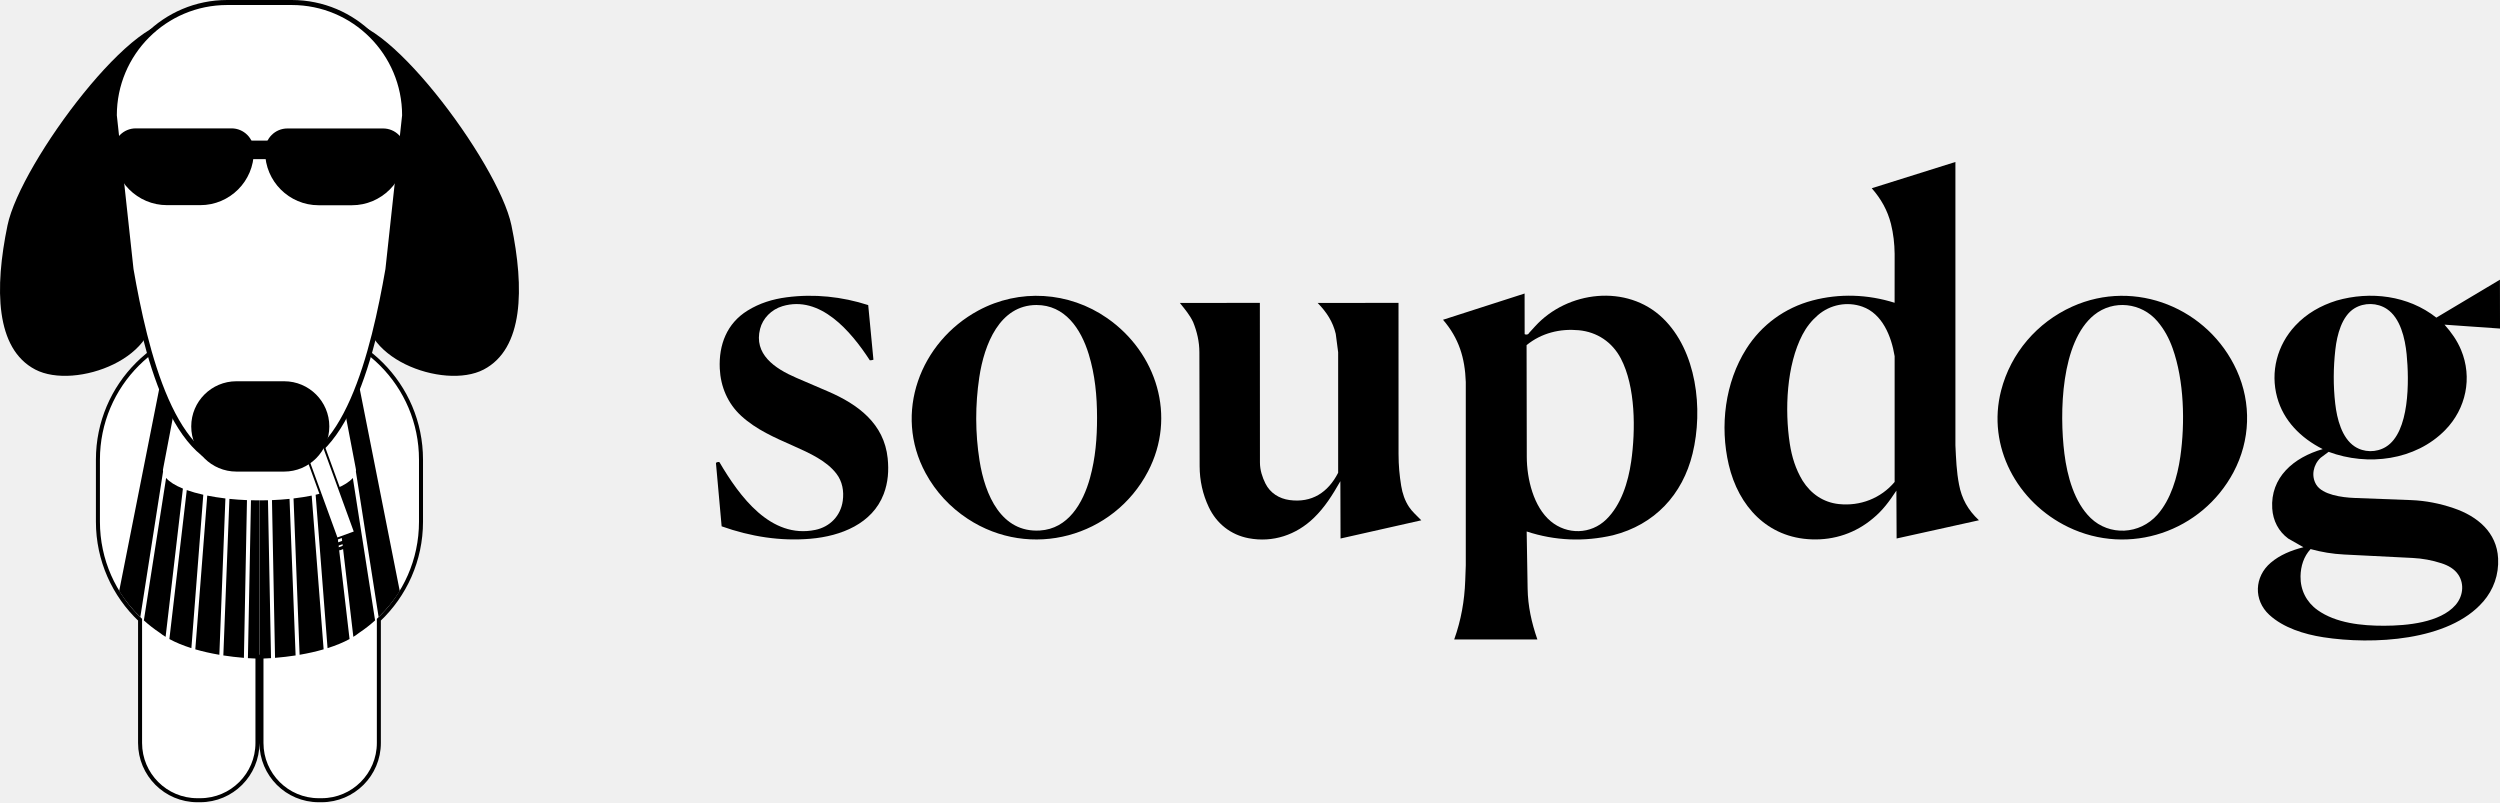
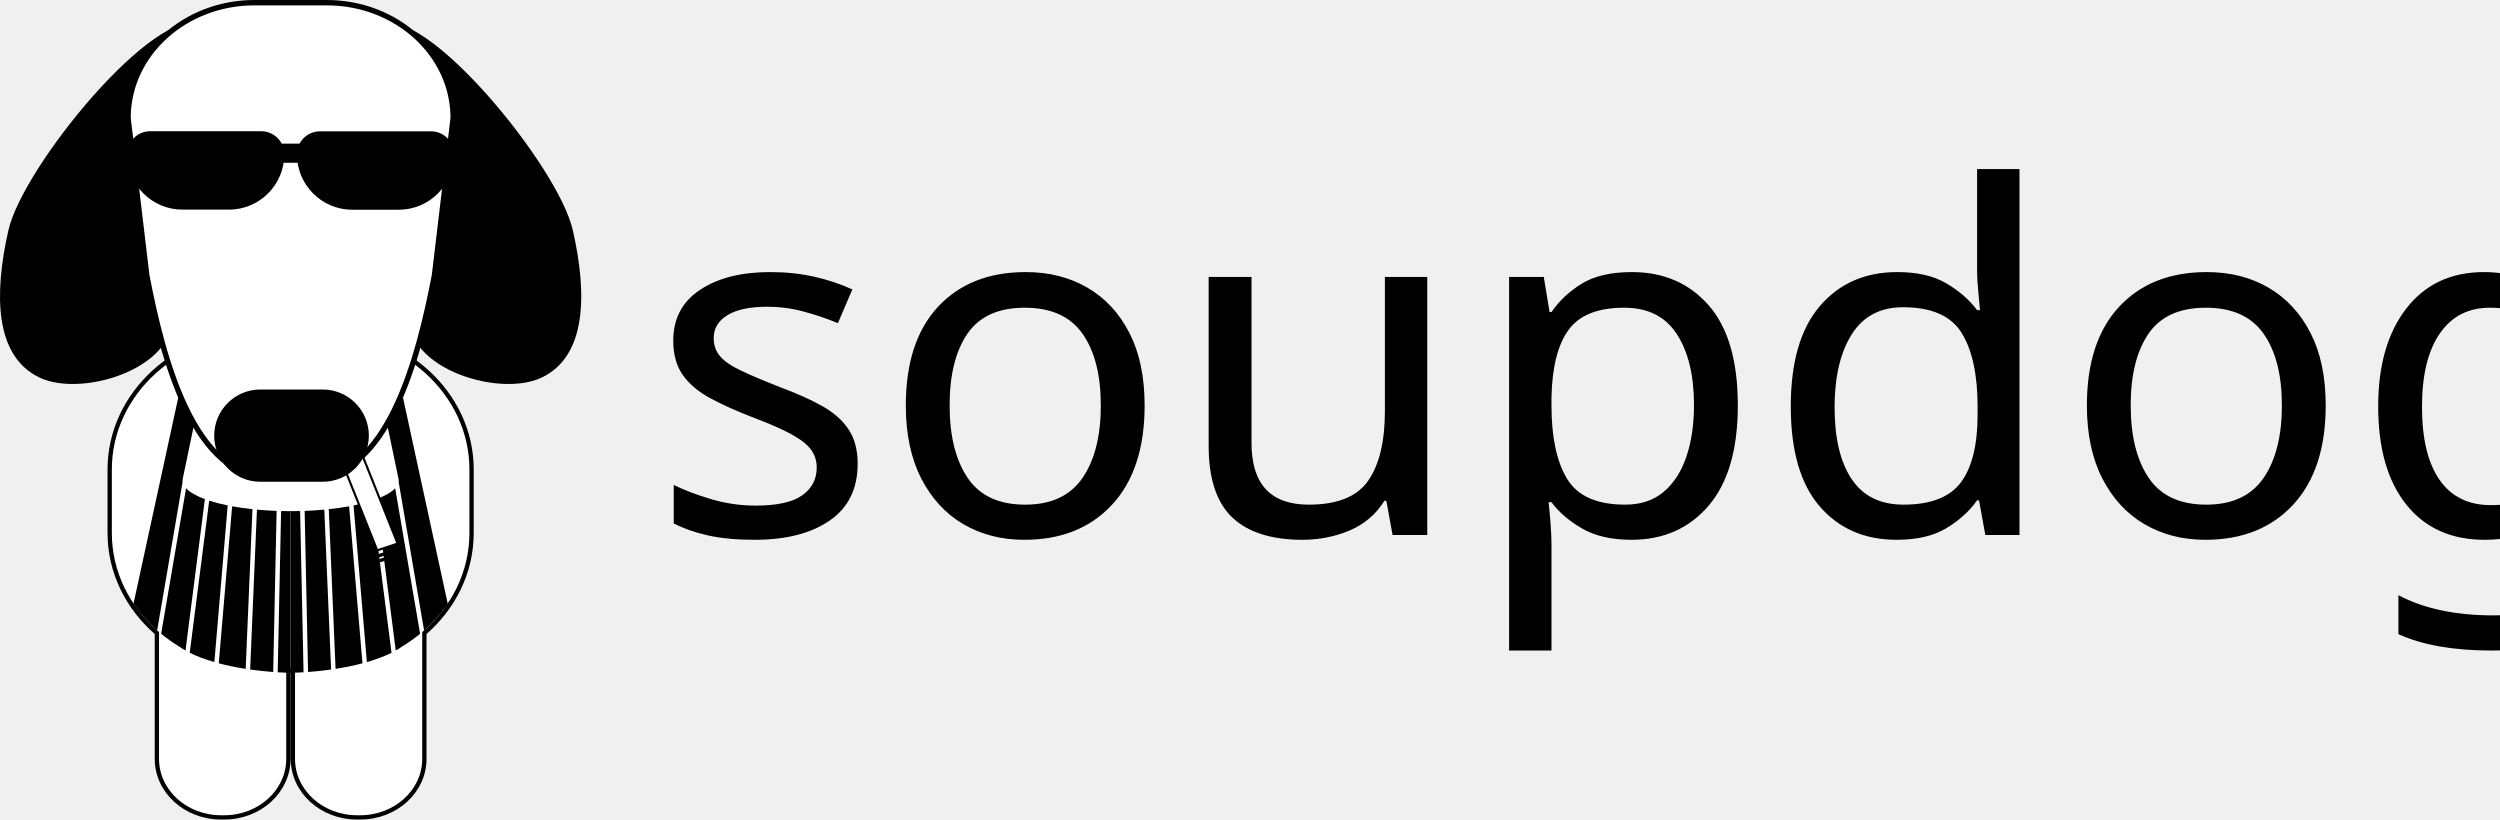
- <svg xmlns="http://www.w3.org/2000/svg" id="BLACK" version="1.1" viewBox="0 0 2491.5 799.5">
+ <svg xmlns="http://www.w3.org/2000/svg" id="BLACK" version="1.1" viewBox="0 0 2439.5 799.71">
  <defs>
    <style>
-       .st0, .st1 {
-         stroke-width: 4px;
-       }
- 
      .st0, .st1, .st2, .st3 {
        stroke: #000;
        stroke-miterlimit: 10;
+       }
+ 
+       .st0, .st3 {
+         stroke-width: 4.19px;
+       }
+ 
+       .st1 {
+         stroke-width: 2.09px;
      }

      .st1, .st2, .st3 {
        fill: #fff;
      }

      .st2 {
-         stroke-width: 2px;
+         stroke-width: 5.24px;
      }

-       .st3 {
-         stroke-width: 5px;
+       .st4 {
+         font-family: CanelaTrial-Medium, 'Canela Trial';
+         font-size: 469.83px;
+         font-weight: 500;
+         letter-spacing: 0em;
+       }
+ 
+       .st5 {
+         display: none;
      }
    </style>
  </defs>
-   <path id="Ear" d="M151.64,299.92c13.25,56.23-76.66,89.18-116.47,68.38C-4.64,347.5-5.53,287.42,7.48,224.59,20.49,161.75,139.53,3.07,179.34,23.87c39.81,20.8-50.96,177.39-27.71,276.05Z" />
-   <path id="Ear1" data-name="Ear" d="M365.54,299.92c-13.25,56.23,76.66,89.18,116.47,68.38,39.81-20.8,40.7-80.88,27.69-143.71-13.01-62.85-132.05-221.52-171.86-200.72-39.81,20.8,50.96,177.39,27.71,276.05Z" />
-   <path class="st1" d="M285.03,323.5h-52.88c-74.32,0-134.56,60.24-134.56,134.56v61.88c0,38.46,16.13,73.14,42,97.66v122.83c0,31.51,25.55,57.06,57.06,57.06h2.87c31.51,0,57.06-25.55,57.06-57.06v-85.94h4v85.94c0,31.51,25.55,57.06,57.06,57.06h2.87c31.51,0,57.06-25.55,57.06-57.06v-122.83c25.87-24.52,42-59.21,42-97.66v-61.88c0-74.32-60.24-134.56-134.56-134.56Z" />
+   <path id="Ear" d="M166.3,300.04c14.53,56.23-84.07,89.18-127.73,68.38C-5.09,347.62-6.06,287.54,8.2,224.71,22.47,161.86,153.02,3.19,196.68,23.99c43.66,20.8-55.88,177.39-30.38,276.05Z" />
+   <path id="Ear1" data-name="Ear" d="M400.88,300.04c-14.53,56.23,84.07,89.18,127.73,68.38,43.66-20.8,44.63-80.88,30.37-143.71-14.27-62.85-144.82-221.52-188.48-200.72-43.66,20.8,55.88,177.39,30.38,276.05Z" />
+   <path class="st3" d="M312.59,323.62h-57.99c-81.5,0-147.57,60.24-147.57,134.56v61.88c0,38.46,17.69,73.14,46.06,97.66v122.83c0,31.51,28.02,57.06,62.58,57.06h3.15c34.56,0,62.58-25.55,62.58-57.06v-85.94h4.39v85.94c0,31.51,28.02,57.06,62.58,57.06h3.15c34.56,0,62.58-25.55,62.58-57.06v-122.83c28.37-24.52,46.06-59.21,46.06-97.66v-61.88c0-74.32-66.07-134.56-147.57-134.56Z" />
  <g>
-     <path d="M246.13,498.42c-6.03-.24-11.88-.66-17.5-1.24l-6.05,156.03c6.56,1.02,13.42,1.83,20.5,2.41l3.05-157.2Z" />
-     <path d="M224.64,496.75c-6.38-.75-12.44-1.71-18.09-2.84l-11.9,153.22c7.36,2.14,15.38,3.97,23.95,5.43l6.04-155.82Z" />
-     <path d="M190.73,645.94l11.87-152.87c-6.05-1.35-11.57-2.92-16.46-4.66l-17.33,148.46c6.19,3.38,13.58,6.43,21.92,9.07Z" />
-     <path d="M182.29,486.94c-7.68-3.12-13.44-6.72-16.74-10.63l-22.18,141.99c4.97,4.48,10.27,8.61,15.85,12.33,1.76,1.39,3.7,2.74,5.82,4.05l17.25-147.74Z" />
-     <path d="M139.84,615.01l22.66-145.04c-.04-.3-.07-.61-.09-.91,0-.06,0-.12,0-.18,0-.07,0-.13,0-.2,0-.07,0-.15,0-.22,0-.11,0-.22.01-.33.04-.73.17-1.46.38-2.18l26.57-139.36c-7.1,2.52-13.94,5.6-20.45,9.2l-50.15,253.26c5.95,9.5,13.04,18.21,21.07,25.96Z" />
-     <path d="M258.59,498.67c-2.85,0-5.68-.04-8.47-.12l-3.05,157.36c3.78.26,7.62.46,11.51.58v-157.83Z" />
+     <path d="M269.92,498.54c-6.61-.24-13.02-.66-19.19-1.24l-6.63,156.03c7.2,1.02,14.71,1.83,22.48,2.41l3.34-157.2Z" />
+     <path d="M246.36,496.87c-7-.75-13.64-1.71-19.84-2.84l-13.05,153.22c8.07,2.14,16.87,3.97,26.26,5.43l6.62-155.82Z" />
+     <path d="M209.17,646.06l13.02-152.87c-6.63-1.35-12.69-2.92-18.05-4.66l-19.01,148.46c6.79,3.38,14.89,6.43,24.04,9.07Z" />
+     <path d="M199.92,487.06c-8.42-3.12-14.74-6.72-18.35-10.63l-24.33,141.99c5.45,4.48,11.26,8.61,17.39,12.33,1.93,1.39,4.06,2.74,6.38,4.05l18.92-147.74Z" />
+     <path d="M153.36,615.13l24.85-145.04c-.05-.3-.08-.61-.09-.91,0-.06,0-.12,0-.18,0-.07,0-.13,0-.2,0-.07,0-.15,0-.22,0-.11,0-.22.01-.33.05-.73.19-1.46.41-2.18l29.14-139.36c-7.79,2.52-15.29,5.6-22.43,9.2l-55,253.26c6.53,9.5,14.31,18.21,23.11,25.96Z" />
+     <path d="M283.59,498.79c-3.13,0-6.22-.04-9.28-.12l-3.34,157.36c4.15.26,8.36.46,12.63.58v-157.83Z" />
  </g>
  <g>
-     <path d="M271.05,498.42c6.03-.24,11.88-.66,17.5-1.24l6.05,156.03c-6.56,1.02-13.42,1.83-20.5,2.41l-3.05-157.2Z" />
-     <path d="M292.54,496.75c6.38-.75,12.44-1.71,18.09-2.84l11.9,153.22c-7.36,2.14-15.38,3.97-23.95,5.43l-6.04-155.82Z" />
-     <path d="M326.44,645.94l-11.87-152.87c6.05-1.35,11.57-2.92,16.46-4.66l17.33,148.46c-6.19,3.38-13.58,6.43-21.92,9.07Z" />
-     <path d="M334.89,486.94c7.68-3.12,13.44-6.72,16.74-10.63l22.18,141.99c-4.97,4.48-10.27,8.61-15.85,12.33-1.76,1.39-3.7,2.74-5.82,4.05l-17.25-147.74Z" />
-     <path d="M377.34,615.01l-22.66-145.04c.04-.3.07-.61.09-.91,0-.06,0-.12,0-.18,0-.07,0-.13,0-.2,0-.07,0-.15,0-.22,0-.11,0-.22-.01-.33-.04-.73-.17-1.46-.38-2.18l-26.57-139.36c7.1,2.52,13.94,5.6,20.45,9.2l50.15,253.26c-5.95,9.5-13.04,18.21-21.07,25.96Z" />
-     <path d="M258.59,498.67c2.85,0,5.68-.04,8.47-.12l3.05,157.36c-3.78.26-7.62.46-11.51.58v-157.83Z" />
+     <path d="M297.26,498.54c6.61-.24,13.02-.66,19.19-1.24l6.63,156.03c-7.2,1.02-14.71,1.83-22.48,2.41l-3.34-157.2Z" />
+     <path d="M320.82,496.87c7-.75,13.64-1.71,19.84-2.84l13.05,153.22c-8.07,2.14-16.87,3.97-26.26,5.43l-6.62-155.82Z" />
+     <path d="M358,646.06l-13.02-152.87c6.63-1.35,12.69-2.92,18.05-4.66l19.01,148.46c-6.79,3.38-14.89,6.43-24.04,9.07Z" />
+     <path d="M367.26,487.06c8.42-3.12,14.74-6.72,18.35-10.63l24.33,141.99c-5.45,4.48-11.26,8.61-17.39,12.33-1.93,1.39-4.06,2.74-6.38,4.05l-18.92-147.74Z" />
+     <path d="M413.82,615.13l-24.85-145.04c.05-.3.08-.61.09-.91,0-.06,0-.12,0-.18,0-.07,0-.13,0-.2,0-.07,0-.15,0-.22,0-.11,0-.22-.01-.33-.05-.73-.19-1.46-.41-2.18l-29.14-139.36c7.79,2.52,15.29,5.6,22.43,9.2l55,253.26c-6.53,9.5-14.31,18.21-23.11,25.96Z" />
+     <path d="M283.59,498.79c3.13,0,6.22-.04,9.28-.12l3.34,157.36c-4.15.26-8.36.46-12.63.58v-157.83Z" />
  </g>
-   <path id="Head" class="st3" d="M290.73,2.5h-64.29c-62.14,0-112.51,50.37-112.51,112.51l16.65,153.49c14,80,42,201,111.93,196.89h32.15c69.93,4.11,97.93-116.89,111.93-196.89l16.65-153.49c0-62.14-50.37-112.51-112.51-112.51Z" />
-   <path id="Shades" d="M135.36,127.93h95.37c12.27,0,22.23,9.96,22.23,22.23v.94c0,29.44-23.91,53.35-53.35,53.35h-33.13c-29.44,0-53.35-23.91-53.35-53.35v-.94c0-12.27,9.96-22.23,22.23-22.23Z" />
-   <rect id="Shades1" data-name="Shades" class="st0" x="242.52" y="142.13" width="32.15" height="14.47" />
-   <path id="Shades2" data-name="Shades" d="M286.44,128.03h95.37c12.27,0,22.23,9.96,22.23,22.23v.94c0,29.44-23.91,53.35-53.35,53.35h-33.13c-29.44,0-53.35-23.91-53.35-53.35v-.94c0-12.27,9.96-22.23,22.23-22.23Z" />
-   <rect x="335.34" y="537.1" width="22.5" height="3.21" transform="translate(-163.35 151.03) rotate(-20)" />
-   <rect x="336.99" y="541.63" width="22.5" height="3.21" transform="translate(-164.8 151.87) rotate(-20)" />
-   <rect class="st2" x="275.37" y="475.41" width="103.38" height="19.29" transform="translate(-16.87 958.28) rotate(-110)" />
-   <rect id="Nose" x="190.59" y="379.96" width="137.61" height="90.02" rx="45.01" ry="45.01" />
-   <g>
-     <path d="M1805.48,537.53c-43.95-1.52-72.92-32.96-82.62-74.4-9-38.45-3.79-81.93,17.59-115.6,15.17-23.89,38.35-40.8,65.86-48.08,26.92-7.12,55.09-6.15,81.85,2.29l.04-48.66c-.14-10.33-1.21-20.03-3.67-29.94-3.4-13.45-9.84-24.93-19.14-35.54l83.37-26.18v282.36c.64,13.56,1.09,26.14,3.62,39.12,2.6,13.88,8.74,25.3,19.83,35.6l-82.05,18.17-.22-47.71c-7.21,10.92-13.78,19.84-23.26,27.61-17.15,14.54-38.57,21.85-61.2,20.96ZM1796.4,478.94c8.33,13.26,20.79,21.76,36.16,23.41,21.29,2.28,41.96-5.75,55.63-22.03v-125.35c-3.27-20.15-12.38-42.3-32.08-49.33-15.22-5.43-32.21-2.09-44.39,8.43-6.49,5.61-11.47,11.97-15.43,19.56-15.85,30.37-17.74,74.91-12.59,108.51,2.03,13.21,5.79,25.29,12.7,36.79Z" />
-     <path d="M1607.47,533.45c-28.69,6.59-57.59,5.57-85.99-3.78l.95,57c.29,17.33,3.85,33.67,9.73,50.64h-82.91c6.92-19.34,10.26-38.59,10.99-58.53l.56-15.32v-182.76c-.84-24.04-6.83-43.62-22.69-62.02l81.3-26.16.06,40.48c1.49.94,3.78.41,4.3-1.08l6.19-6.79c32.16-35.28,91.44-42.32,127-8.24,34.01,32.59,40.62,90.86,29.87,135.11-9.96,41.01-37.83,70.94-79.37,81.45ZM1625.63,459.99c4.49-31.33,4.44-74.74-10.35-102.82-8.58-16.27-23.64-26.37-41.96-28.07-18.62-1.73-37.18,2.79-51.93,14.86l.2,111.3c.04,22.09,6.76,49.92,23.8,64.17,16.43,13.74,40.04,13.19,55.36-1.71,14.88-14.47,21.91-37.1,24.87-57.73Z" />
-     <path d="M2474.68,599.63c-34.02,39.44-110.38,43.04-159.32,35.44-19.13-2.97-39.82-9.47-53.79-22.34-15.86-14.61-14.95-38.01,1.48-51.94,9.2-7.81,20.22-12.24,32.54-15.43l-15.15-8.64c-9.72-7.17-15.16-17.85-15.93-29.92-1.95-30.93,21.19-50.87,50.31-59.22-21.89-11.05-39.01-28.24-45.4-51.52-6.99-25.45.05-52.18,17.98-71.43,11.28-12.12,25.33-20.1,41.19-25.07,33.75-9.69,71.43-5.13,99.47,17l63.37-37.83.08,48.71-55.29-3.88c6.98,7.92,12.52,15.7,16.48,25.19,11.5,27.55,5.03,58.58-15.87,79.89-29.65,30.24-77.07,36.21-116.13,21.66l-7.95,5.91c-7.34,6.84-9.72,18.17-4.34,26.87,6.2,10.03,25.51,12.7,38.07,13.18l56.45,2.14c14.67.56,28.65,3.38,42.43,8.06,23.61,8.01,42.98,24.05,44.26,50.06.79,16.08-4.44,31-14.91,43.14ZM2377.75,445.35c23.81-14.56,23.31-65.91,20.71-92.25-1.58-16.02-6.28-36.21-19.69-45.15-9.57-6.38-22.64-6.62-32.41-.6-12.5,7.71-17.3,26.32-18.95,41.01-2.03,18.06-2.18,35.89-.12,53.94,1.73,15.25,6.59,34.18,19.34,42.63,9.13,6.05,21.53,6.29,31.13.42ZM2447.11,603.03c7.51-8.56,9.03-20.81,2.98-30.08-3.92-6.01-10.24-9.44-16.99-11.62-9.32-3-18.71-4.77-28.69-5.27l-68.4-3.44c-11.47-.58-22.21-2.36-33.29-5.4-6.82,7.36-9.83,17.04-10.01,27.06-.24,13.72,5.89,25.79,16.95,33.7,18.25,13.04,43.93,15.7,66.39,15.64,22.87-.06,55.69-3.07,71.07-20.59Z" />
-     <path d="M1393.8,452.72c0,11.28.94,21,2.61,31.4,1.22,7.55,3.68,14.9,7.89,21.18,3.29,4.92,7.44,8.28,12.17,13.24l-80.49,18.15-.17-57.13c-7.82,13.69-15.45,25.96-26.44,36.59-17.58,17.01-40.85,24.84-65.06,20.23-17.71-3.37-31.88-14.56-39.64-30.98-6.02-12.74-9.09-26.38-9.12-40.9l-.25-113.36c-.02-10.69-2.32-20.46-6.22-30.14-3.35-7.09-7.96-12.52-13.25-19.1l79.75-.05.08,159.05c0,7.57,2.33,14.61,5.44,20.91,4.72,9.54,13.72,15.14,24.06,16.54,22.16,3,38.35-7.51,48.44-27.18v-120.15s-2.4-18.3-2.4-18.3c-2.81-11.98-9.02-21.57-18.04-30.81l80.6-.07.03,150.88Z" />
-     <path d="M1144.06,469.92c-34.19,65.35-117.13,88.26-179.64,47.13-17.59-11.58-31.89-26.96-41.96-45.52-32.34-59.62-5.43-130.75,52.52-162.06,40.88-22.09,90.3-18.96,128.41,7.57,49.49,34.46,69.35,98.07,40.67,152.88ZM1036.32,528.71c28.08-1.69,42.97-26.99,50-52.5,5.43-19.7,7.02-39.5,7-60.05-.02-21.6-1.98-42.52-8.26-63.06-7.88-25.77-23.9-49.16-52.1-49.13-36.65.04-52.08,39.15-56.99,71.96-4.14,27.7-4.13,55.41.23,83.07,5.43,34.46,21.8,72.01,60.11,69.7Z" />
-     <path d="M2225.92,470.57c-31.47,59.16-103.82,84.2-164.81,54.67-50.86-24.62-81.2-80.31-66.79-136.1,9.63-37.29,35.85-67.8,70.9-83.6,63.04-28.41,135.92,1.82,163.95,63.67,14.81,32.67,13.57,69.73-3.26,101.36ZM2150.13,512.87c13.34-15.09,19.9-37.52,22.78-57.68,4.82-33.82,3.82-75.9-7.67-108.09-3.58-10.02-8.35-18.86-15.17-26.89-15.89-18.7-43.81-21.85-63-6.37-33.26,26.83-34.75,97.68-29.7,138.19,2.8,22.49,9.93,48.58,26.19,64.24,18.53,17.85,48.72,16.81,66.57-3.4Z" />
-     <path d="M719.18,524.53l-5.68-63.2c.73-.74,2.62-1.15,3.46-.79,20.24,34.5,51.18,76.66,95.53,67.56,14.74-3.03,25.39-14.15,27.41-29.02,1.3-9.59-.34-19.24-6.34-27.03-19.56-25.39-64.79-29.97-94.85-57.57-13.41-12.31-20.55-29.01-21.39-47.16-1.1-23.82,7.14-45.1,27.73-57.81,11.92-7.36,24.78-11.37,38.89-13.23,27.37-3.6,55.13-.7,81.32,7.77l5.2,54.45c-1.01.38-2.53.62-3.59.58-19.02-29.24-49.55-65.08-86.96-53.98-11.28,3.35-19.73,12.25-22.39,22.58-6.46,25.09,14.13,39.41,36.24,48.91l31.38,13.48c30.14,12.95,55.98,32.23,59.52,66.69,1.26,12.22.42,24.03-3.94,35.52-11.27,29.65-42.57,42.03-72.95,44.63-29.98,2.57-59.53-2.06-88.58-12.37Z" />
+   <path id="Head" class="st2" d="M318.84,2.62h-70.51c-68.14,0-123.38,50.37-123.38,112.51l18.26,153.49c15.35,80,46.06,201,122.75,196.89h35.25c76.69,4.11,107.39-116.89,122.75-196.89l18.26-153.49c0-62.14-55.24-112.51-123.38-112.51Z" />
+   <path id="Shades" d="M146.57,128.05h108.34c12.42,0,22.5,10.08,22.5,22.5h0c0,29.81-24.2,54.01-54.01,54.01h-45.33c-29.81,0-54.01-24.2-54.01-54.01h0c0-12.42,10.08-22.51,22.5-22.51Z" />
+   <rect id="Shades1" data-name="Shades" class="st0" x="265.96" y="142.25" width="35.25" height="14.47" />
+   <path id="Shades2" data-name="Shades" d="M312.26,128.15h108.34c12.42,0,22.5,10.08,22.5,22.5h0c0,29.81-24.2,54.01-54.01,54.01h-45.33c-29.81,0-54.01-24.2-54.01-54.01h0c0-12.42,10.08-22.51,22.5-22.51Z" />
+   <polygon points="392.3 536.48 369.11 544.18 367.9 541.16 391.09 533.46 392.3 536.48" />
+   <polygon points="394.11 541.01 370.92 548.71 369.71 545.69 392.9 537.99 394.11 541.01" />
+   <polygon class="st1" points="349.23 433.29 388.01 530.44 368.13 537.04 329.35 439.89 349.23 433.29" />
+   <rect id="Nose" x="209.01" y="380.08" width="150.91" height="90.02" rx="45.01" ry="45.01" />
+   <g id="Text">
+     <g class="st5">
+       <path d="M1753.48,537.65c-43.95-1.52-72.92-32.96-82.62-74.4-9-38.45-3.79-81.93,17.59-115.6,15.17-23.89,38.35-40.8,65.86-48.08,26.92-7.12,55.09-6.15,81.85,2.29l.04-48.66c-.14-10.33-1.21-20.03-3.67-29.94-3.4-13.45-9.84-24.93-19.14-35.54l83.37-26.18v282.36c.64,13.56,1.09,26.14,3.62,39.12,2.6,13.88,8.74,25.3,19.83,35.6l-82.05,18.17-.22-47.71c-7.21,10.92-13.78,19.84-23.26,27.61-17.15,14.54-38.57,21.85-61.2,20.96ZM1744.4,479.06c8.33,13.26,20.79,21.76,36.16,23.41,21.29,2.28,41.96-5.75,55.63-22.03v-125.35c-3.27-20.15-12.38-42.3-32.08-49.33-15.22-5.43-32.21-2.09-44.39,8.43-6.49,5.61-11.47,11.97-15.43,19.56-15.85,30.37-17.74,74.91-12.59,108.51,2.03,13.21,5.79,25.29,12.7,36.79Z" />
+       <path d="M1555.47,533.57c-28.69,6.59-57.59,5.57-85.99-3.78l.95,57c.29,17.33,3.85,33.67,9.73,50.64h-82.91c6.92-19.34,10.26-38.59,10.99-58.53l.56-15.32v-182.76c-.84-24.04-6.83-43.62-22.69-62.02l81.3-26.16.06,40.48c1.49.94,3.78.41,4.3-1.08l6.19-6.79c32.16-35.28,91.44-42.32,127-8.24,34.01,32.59,40.62,90.86,29.87,135.11-9.96,41.01-37.83,70.94-79.37,81.45ZM1573.63,460.1c4.49-31.33,4.44-74.74-10.35-102.82-8.58-16.27-23.64-26.37-41.96-28.07-18.62-1.73-37.18,2.79-51.93,14.86l.2,111.3c.04,22.09,6.76,49.92,23.8,64.17,16.43,13.74,40.04,13.19,55.36-1.71,14.88-14.47,21.91-37.1,24.87-57.73Z" />
+       <path d="M2422.68,599.75c-34.02,39.44-110.38,43.04-159.32,35.44-19.13-2.97-39.82-9.47-53.79-22.34-15.86-14.61-14.95-38.01,1.48-51.94,9.2-7.81,20.22-12.24,32.54-15.43l-15.15-8.64c-9.72-7.17-15.16-17.85-15.93-29.92-1.95-30.93,21.19-50.87,50.31-59.22-21.89-11.05-39.01-28.24-45.4-51.52-6.99-25.45.05-52.18,17.98-71.43,11.28-12.12,25.33-20.1,41.19-25.07,33.75-9.69,71.43-5.13,99.47,17l63.37-37.83.08,48.71-55.29-3.88c6.98,7.92,12.52,15.7,16.48,25.19,11.5,27.55,5.03,58.58-15.87,79.89-29.65,30.24-77.07,36.21-116.13,21.66l-7.95,5.91c-7.34,6.84-9.72,18.17-4.34,26.87,6.2,10.03,25.51,12.7,38.07,13.18l56.45,2.14c14.67.56,28.65,3.38,42.43,8.06,23.61,8.01,42.98,24.05,44.26,50.06.79,16.08-4.44,31-14.91,43.14ZM2325.75,445.47c23.81-14.56,23.31-65.91,20.71-92.25-1.58-16.02-6.28-36.21-19.69-45.15-9.57-6.38-22.64-6.62-32.41-.6-12.5,7.71-17.3,26.32-18.95,41.01-2.03,18.06-2.18,35.89-.12,53.94,1.73,15.25,6.59,34.18,19.34,42.63,9.13,6.05,21.53,6.29,31.13.42ZM2395.11,603.15c7.51-8.56,9.03-20.81,2.98-30.08-3.92-6.01-10.24-9.44-16.99-11.62-9.32-3-18.71-4.77-28.69-5.27l-68.4-3.44c-11.47-.58-22.21-2.36-33.29-5.4-6.82,7.36-9.83,17.04-10.01,27.06-.24,13.72,5.89,25.79,16.95,33.7,18.25,13.04,43.93,15.7,66.39,15.64,22.87-.06,55.69-3.07,71.07-20.59Z" />
+       <path d="M1341.8,452.84c0,11.28.94,21,2.61,31.4,1.22,7.55,3.68,14.9,7.89,21.18,3.29,4.92,7.44,8.28,12.17,13.24l-80.49,18.15-.17-57.13c-7.82,13.69-15.45,25.96-26.44,36.59-17.58,17.01-40.85,24.84-65.06,20.23-17.71-3.37-31.88-14.56-39.64-30.98-6.02-12.74-9.09-26.38-9.12-40.9l-.25-113.36c-.02-10.69-2.32-20.46-6.22-30.14-3.35-7.09-7.96-12.52-13.25-19.1l79.75-.05.08,159.05c0,7.57,2.33,14.61,5.44,20.91,4.72,9.54,13.72,15.14,24.06,16.54,22.16,3,38.35-7.51,48.44-27.18v-120.15s-2.4-18.3-2.4-18.3c-2.81-11.98-9.02-21.57-18.04-30.81l80.6-.07.03,150.88Z" />
+       <path d="M1092.06,470.04c-34.19,65.35-117.13,88.26-179.64,47.13-17.59-11.58-31.89-26.96-41.96-45.52-32.34-59.62-5.43-130.75,52.52-162.06,40.88-22.09,90.3-18.96,128.41,7.57,49.49,34.46,69.35,98.07,40.67,152.88ZM984.32,528.83c28.08-1.69,42.97-26.99,50-52.5,5.43-19.7,7.02-39.5,7-60.05-.02-21.6-1.98-42.52-8.26-63.06-7.88-25.77-23.9-49.16-52.1-49.13-36.65.04-52.08,39.15-56.99,71.96-4.14,27.7-4.13,55.41.23,83.07,5.43,34.46,21.8,72.01,60.11,69.7Z" />
+       <path d="M2173.92,470.68c-31.47,59.16-103.82,84.2-164.81,54.67-50.86-24.62-81.2-80.31-66.79-136.1,9.63-37.29,35.85-67.8,70.9-83.6,63.04-28.41,135.92,1.82,163.95,63.67,14.81,32.67,13.57,69.73-3.26,101.36ZM2098.13,512.99c13.34-15.09,19.9-37.52,22.78-57.68,4.82-33.82,3.82-75.9-7.67-108.09-3.58-10.02-8.35-18.86-15.17-26.89-15.89-18.7-43.81-21.85-63-6.37-33.26,26.83-34.75,97.68-29.7,138.19,2.8,22.49,9.93,48.58,26.19,64.24,18.53,17.85,48.72,16.81,66.57-3.4Z" />
+       <path d="M667.18,524.65l-5.68-63.2c.73-.74,2.62-1.15,3.46-.79,20.24,34.5,51.18,76.66,95.53,67.56,14.74-3.03,25.39-14.15,27.41-29.02,1.3-9.59-.34-19.24-6.34-27.03-19.56-25.39-64.79-29.97-94.85-57.57-13.41-12.31-20.55-29.01-21.39-47.16-1.1-23.82,7.14-45.1,27.73-57.81,11.92-7.36,24.78-11.37,38.89-13.23,27.37-3.6,55.13-.7,81.32,7.77l5.2,54.45c-1.01.38-2.53.62-3.59.58-19.02-29.24-49.55-65.08-86.96-53.98-11.28,3.35-19.73,12.25-22.39,22.58-6.46,25.09,14.13,39.41,36.24,48.91l31.38,13.48c30.14,12.95,55.98,32.23,59.52,66.69,1.26,12.22.42,24.03-3.94,35.52-11.27,29.65-42.57,42.03-72.95,44.63-29.98,2.57-59.53-2.06-88.58-12.37Z" />
+     </g>
+     <text id="font" class="st4" transform="translate(633 522.03)">
+       <tspan x="0" y="0">soupdog</tspan>
+     </text>
  </g>
</svg>
